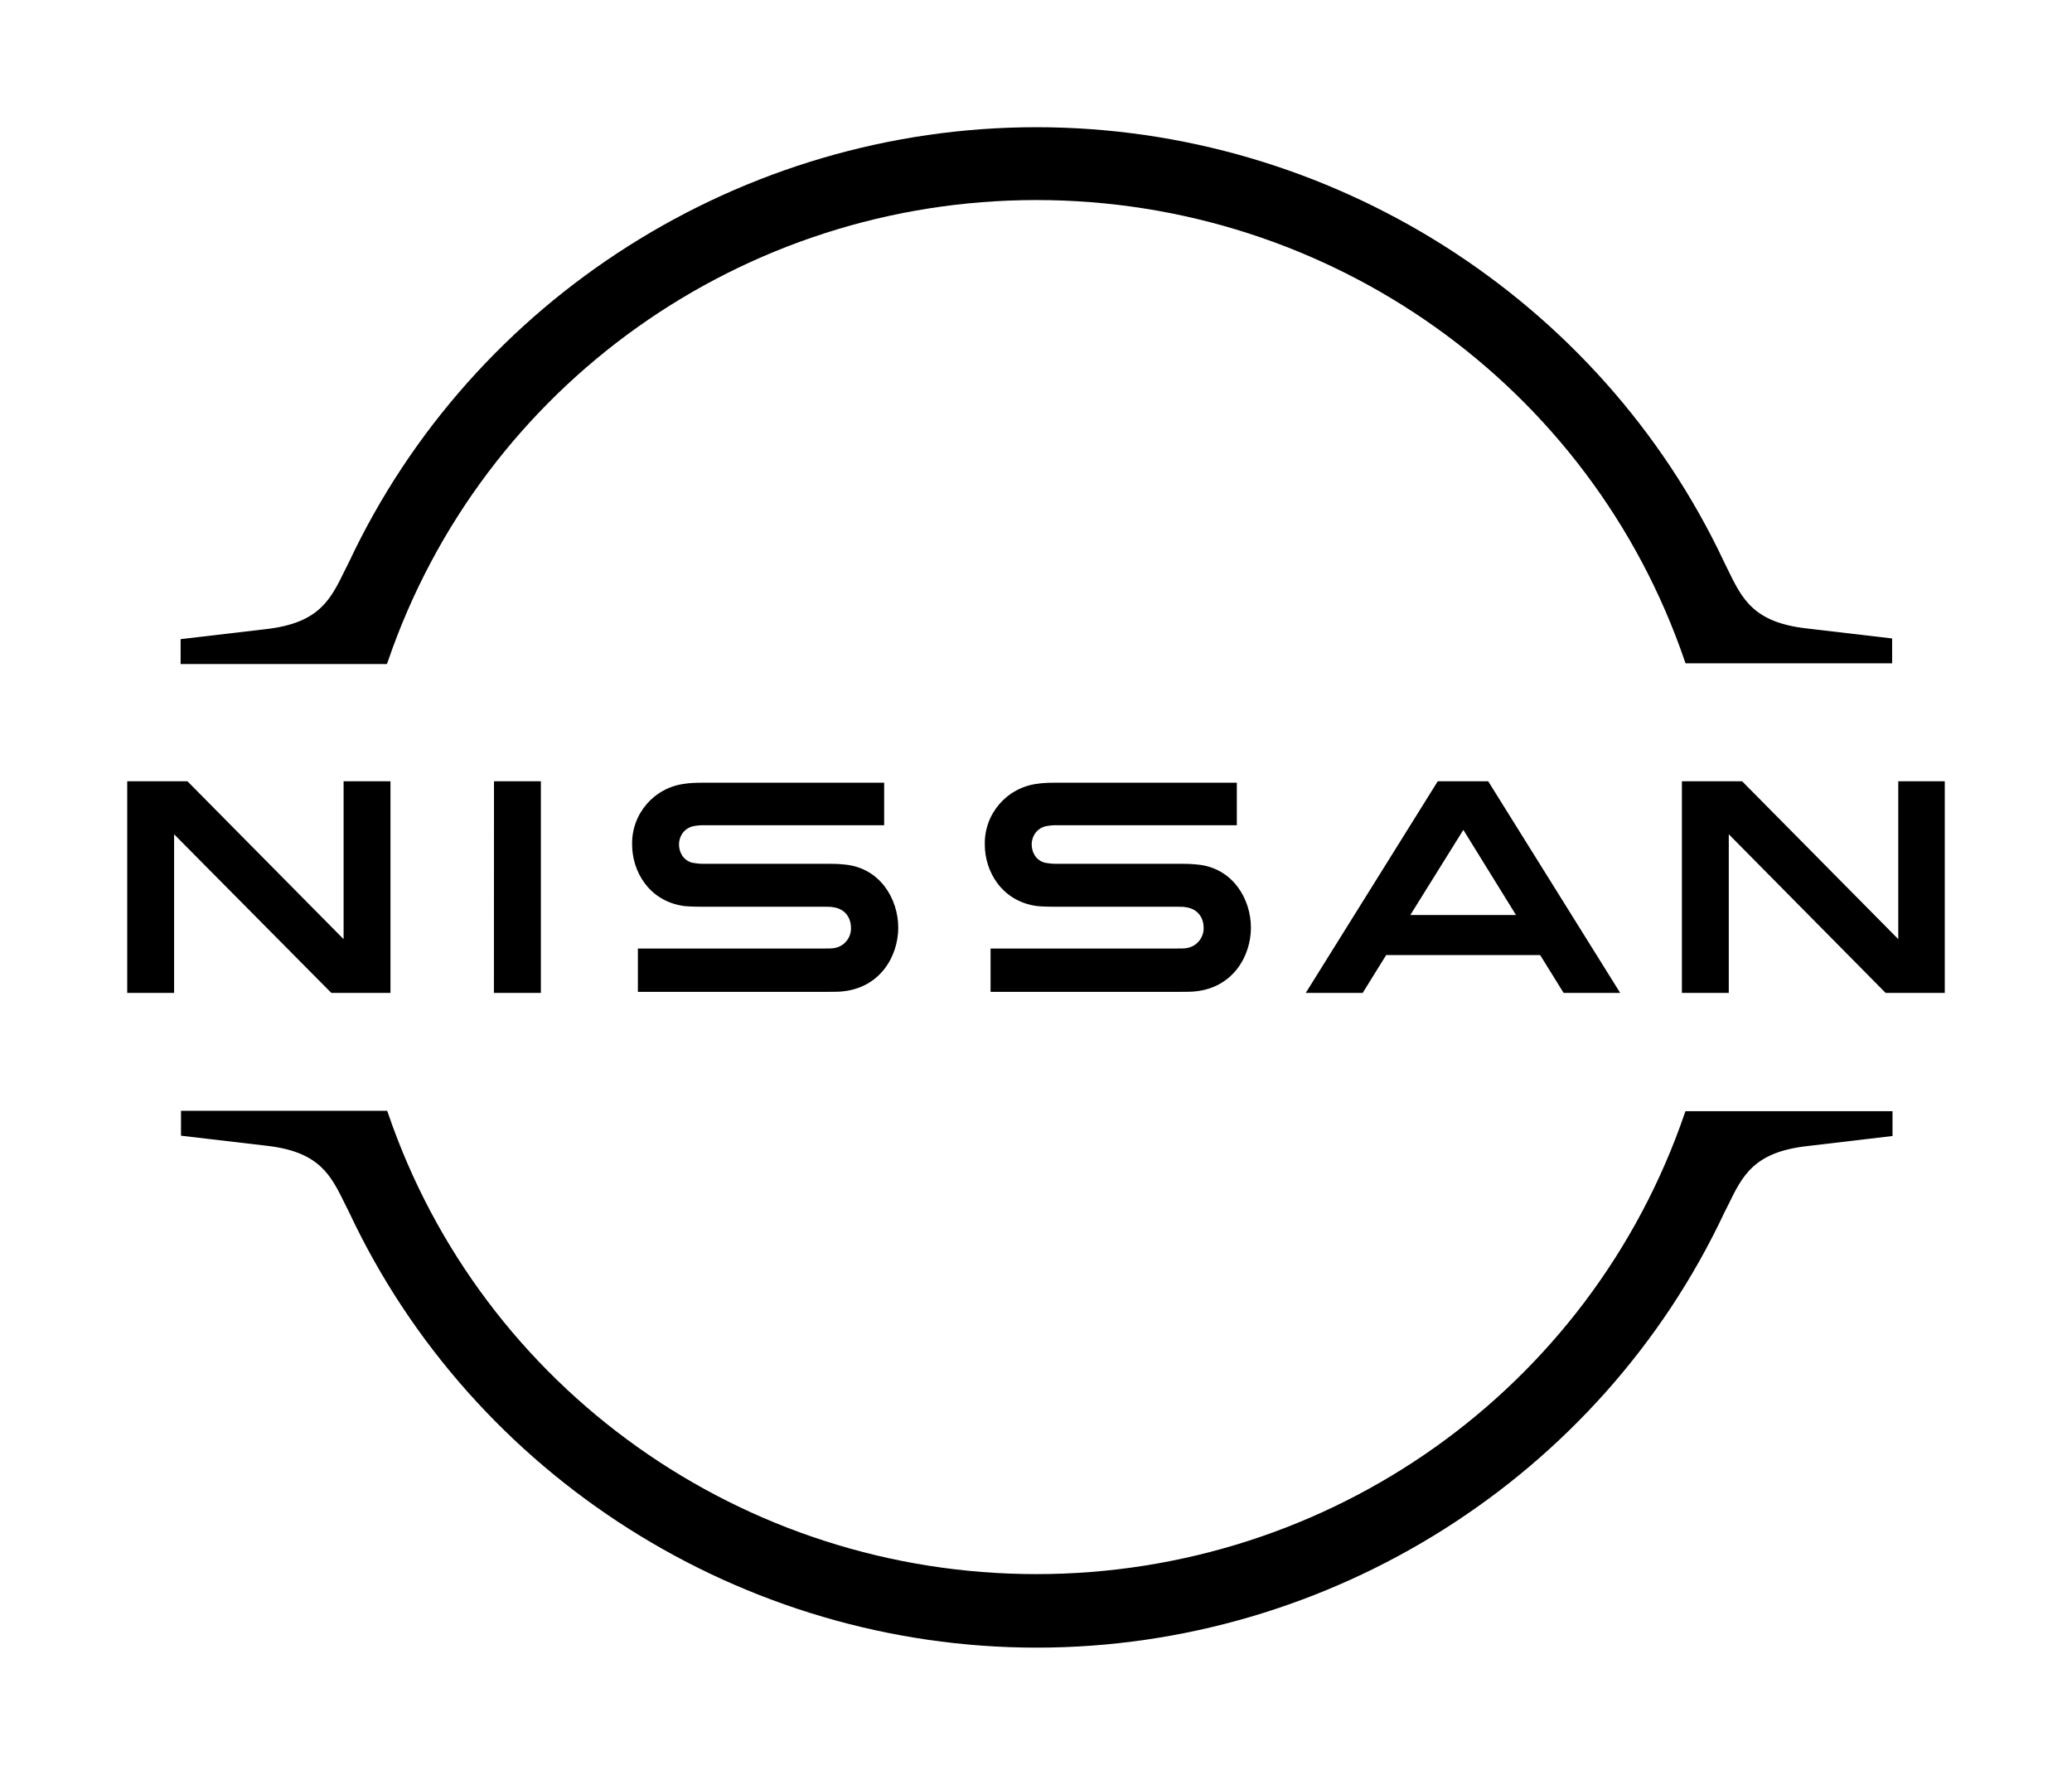
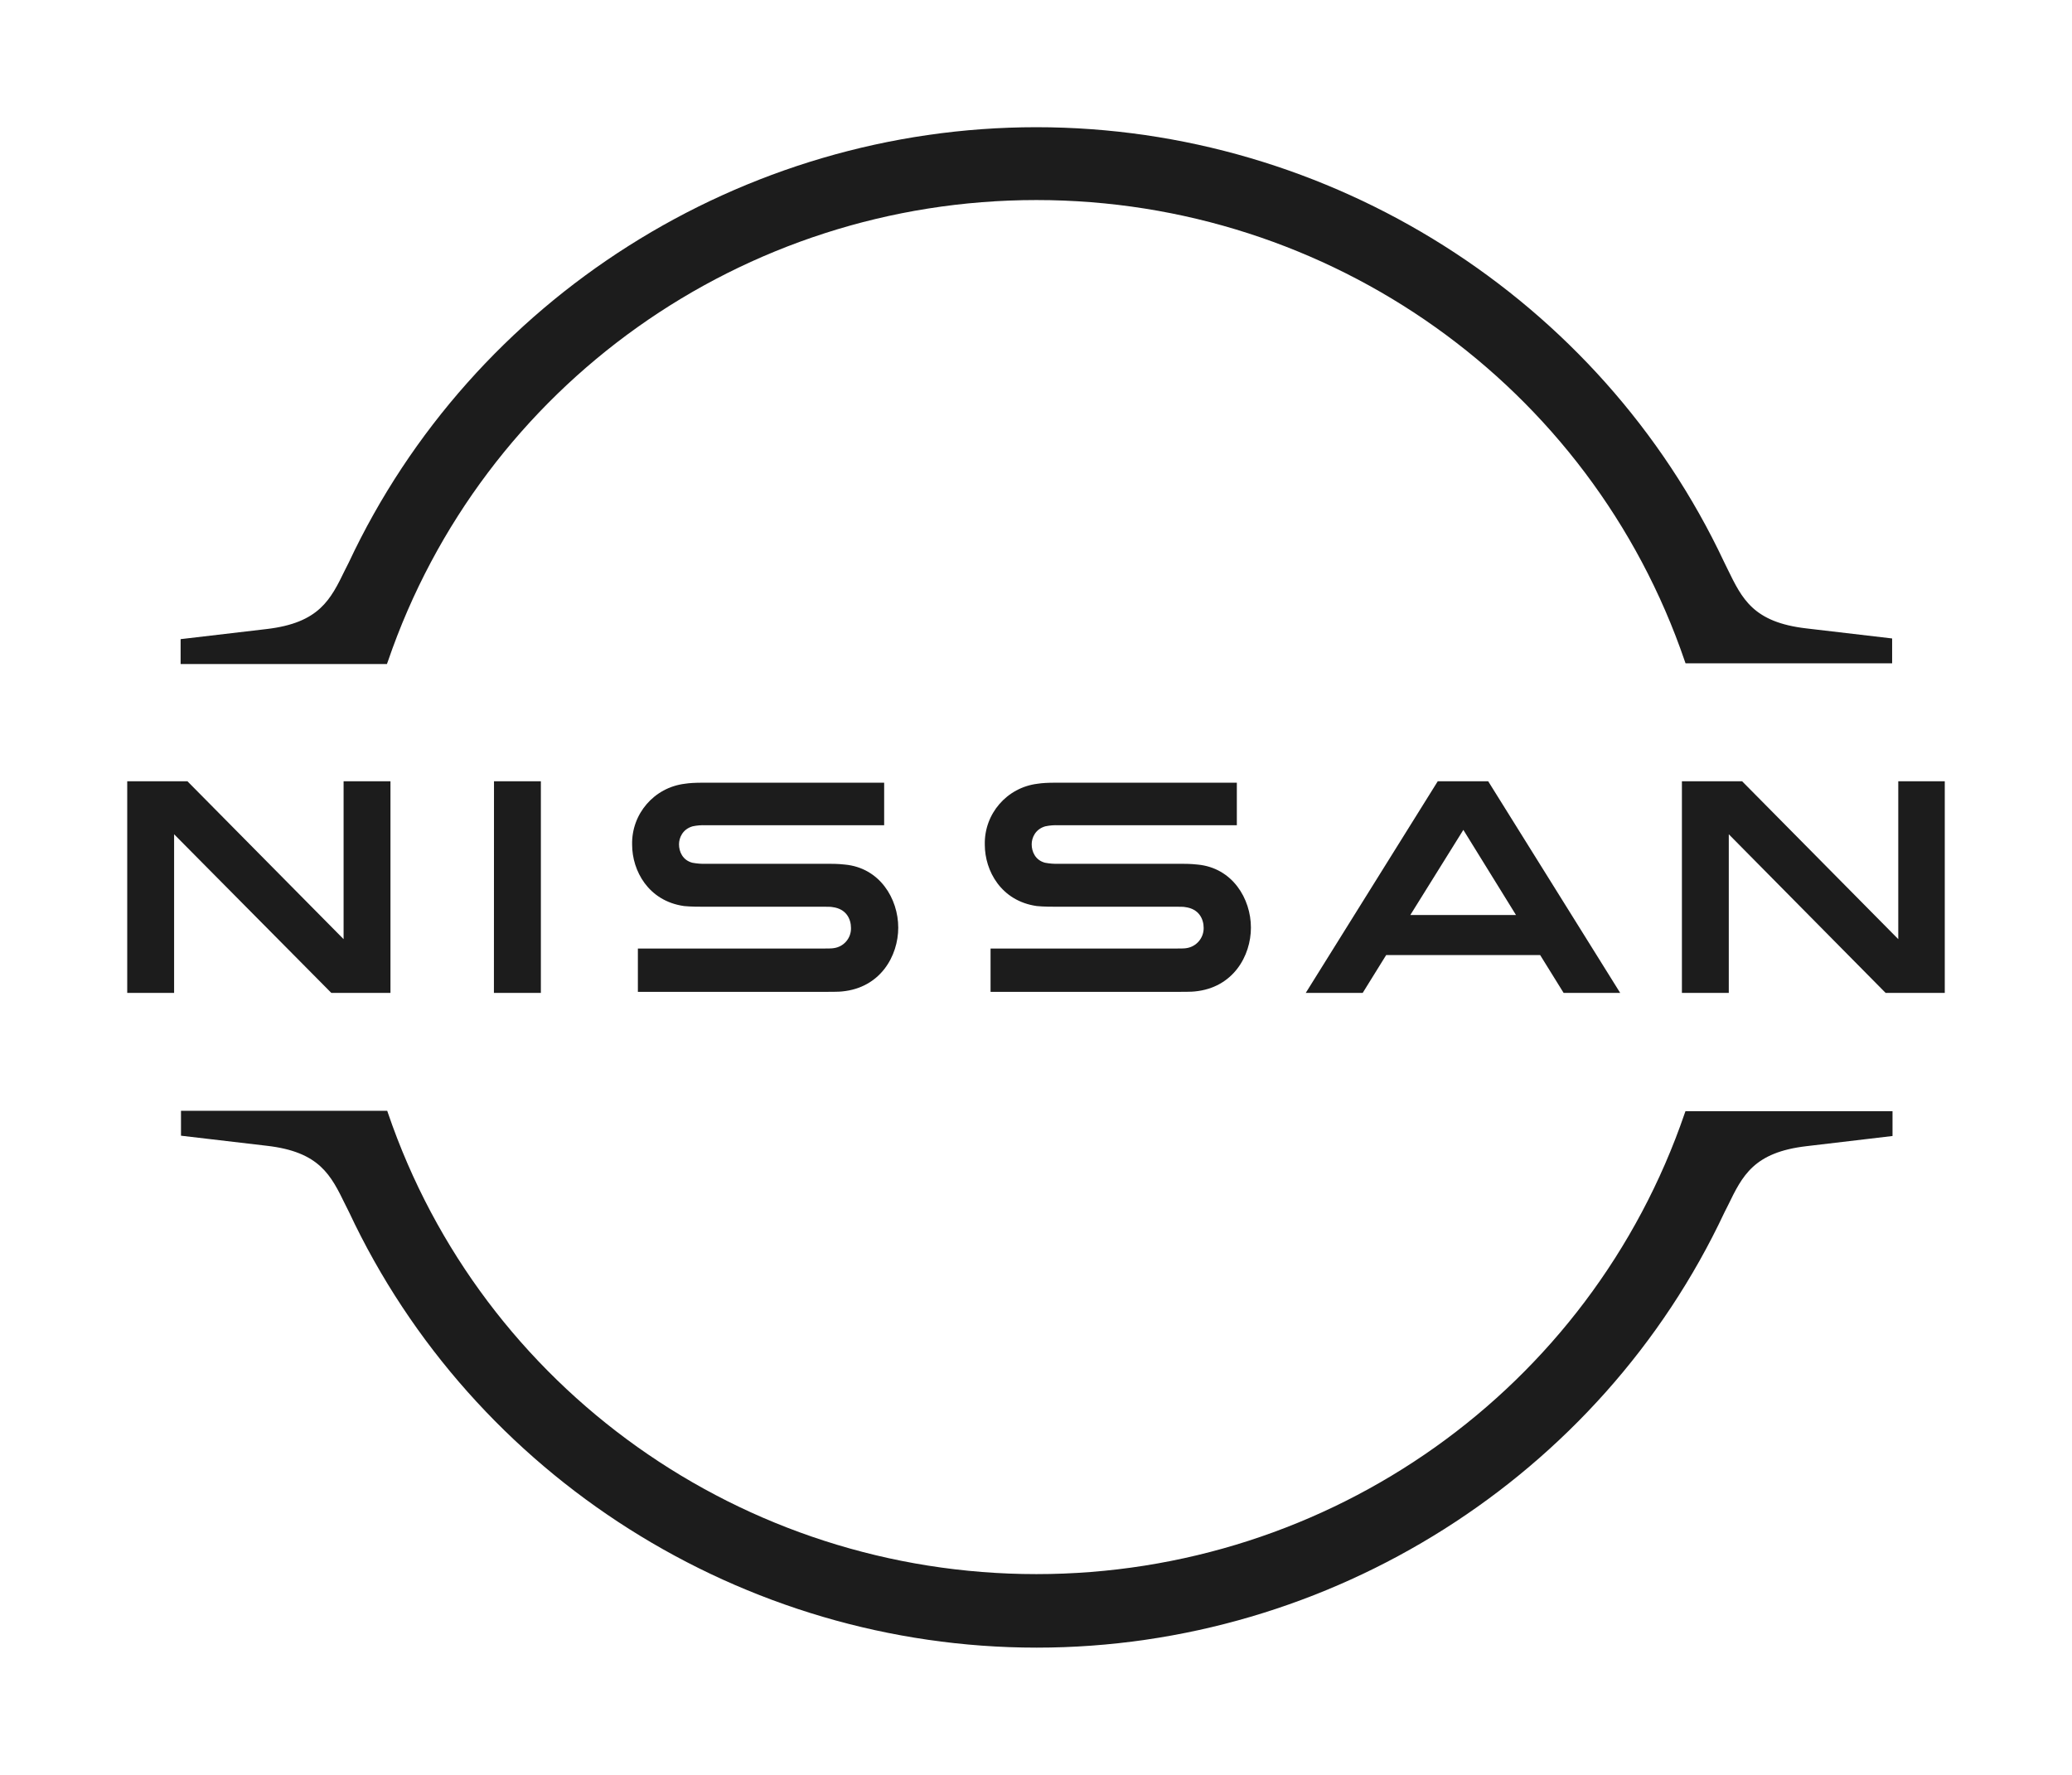
- <svg xmlns="http://www.w3.org/2000/svg" fill="#000000" viewBox="-1.68 0.28 27.36 23.44" role="img">
+ <svg xmlns="http://www.w3.org/2000/svg" fill="#1c1c1c" viewBox="-1.68 0.28 27.36 23.44" role="img">
  <path d="M20.576 14.955l-.01.028c-1.247 3.643-4.685 6.086-8.561 6.086-3.876 0-7.32-2.448-8.562-6.09l-.01-.029H.71v.329l1.133.133c.7.08.847.39 1.038.78l.048.096c1.638 3.495 5.204 5.752 9.08 5.752 3.877 0 7.443-2.257 9.081-5.747l.048-.095c.19-.39.338-.7 1.038-.781l1.134-.134v-.328zM3.443 9.012c1.247-3.643 4.686-6.09 8.562-6.09 3.876 0 7.319 2.447 8.562 6.09l.01.028h2.728v-.328l-1.134-.133c-.7-.081-.847-.39-1.038-.781l-.047-.096C19.448 4.217 15.88 1.96 12.005 1.96c-3.881 0-7.443 2.257-9.081 5.752l-.048.095c-.19.39-.338.7-1.038.781l-1.133.133v.329h2.724zm13.862 1.586l-1.743 2.795h.752l.31-.5h2.033l.31.5h.747l-1.743-2.795zm1.033 1.766h-1.395l.7-1.124zm2.81-1.066l2.071 2.095H24v-2.795h-.614v2.085l-2.062-2.085h-.795v2.795h.619zM0 13.393h.619v-2.095l2.076 2.095h.781v-2.795h-.619v2.085L.795 10.598H0zm4.843-2.795h.619v2.795h-.62zm4.486 2.204c-.02.005-.096.005-.124.005H6.743v.572h2.5c.019 0 .167 0 .195-.005.51-.048.743-.472.743-.843 0-.381-.243-.79-.705-.833-.09-.01-.166-.01-.2-.01H7.643a.83.83 0 0 1-.181-.014c-.129-.034-.176-.148-.176-.243 0-.086.047-.2.18-.238a.68.68 0 0 1 .172-.014h2.357v-.562H7.6c-.1 0-.176.004-.238.014a.792.792 0 0 0-.695.805c0 .343.214.743.685.81.086.009.205.009.258.009H9.2c.029 0 .1 0 .114.005.181.023.243.157.243.276a.262.262 0 0 1-.228.266zm4.657 0c-.02.005-.096.005-.129.005H11.4v.572h2.5c.019 0 .167 0 .195-.005.51-.048.743-.472.743-.843 0-.381-.243-.79-.705-.833-.09-.01-.166-.01-.2-.01H12.3a.83.83 0 0 1-.181-.014c-.129-.034-.176-.148-.176-.243 0-.086.047-.2.18-.238a.68.68 0 0 1 .172-.014h2.357v-.562h-2.395c-.1 0-.176.004-.238.014a.792.792 0 0 0-.695.805c0 .343.214.743.686.81.085.009.204.009.257.009h1.59c.029 0 .1 0 .114.005.181.023.243.157.243.276a.267.267 0 0 1-.228.266Z" />
</svg>
